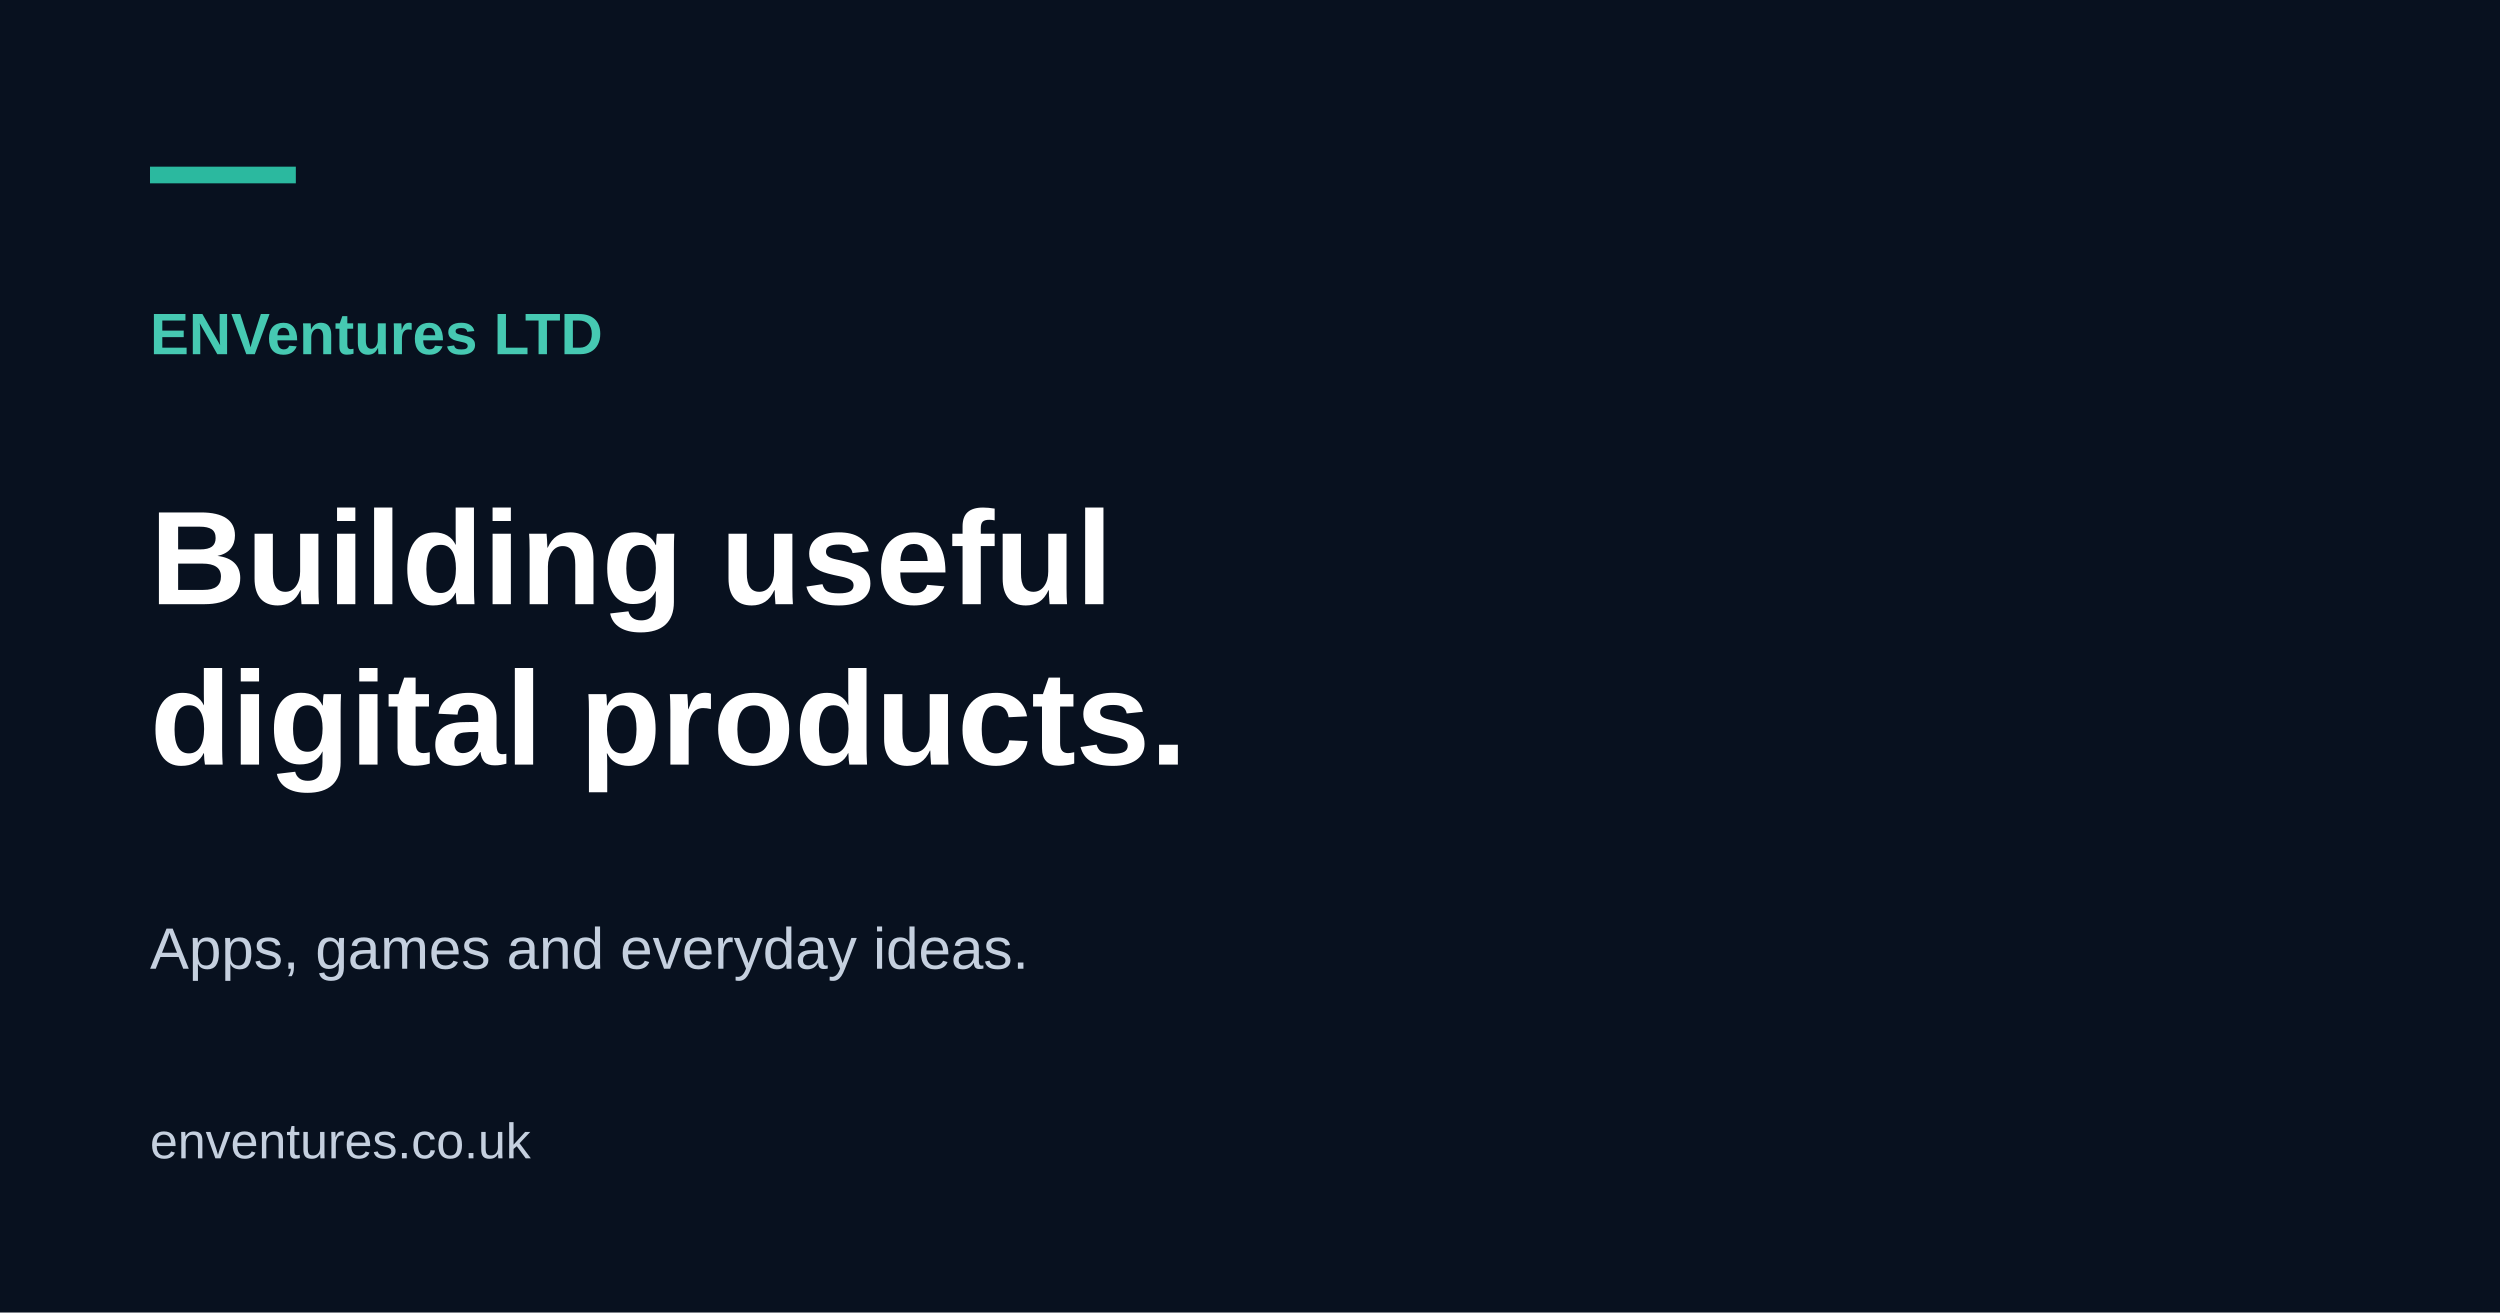
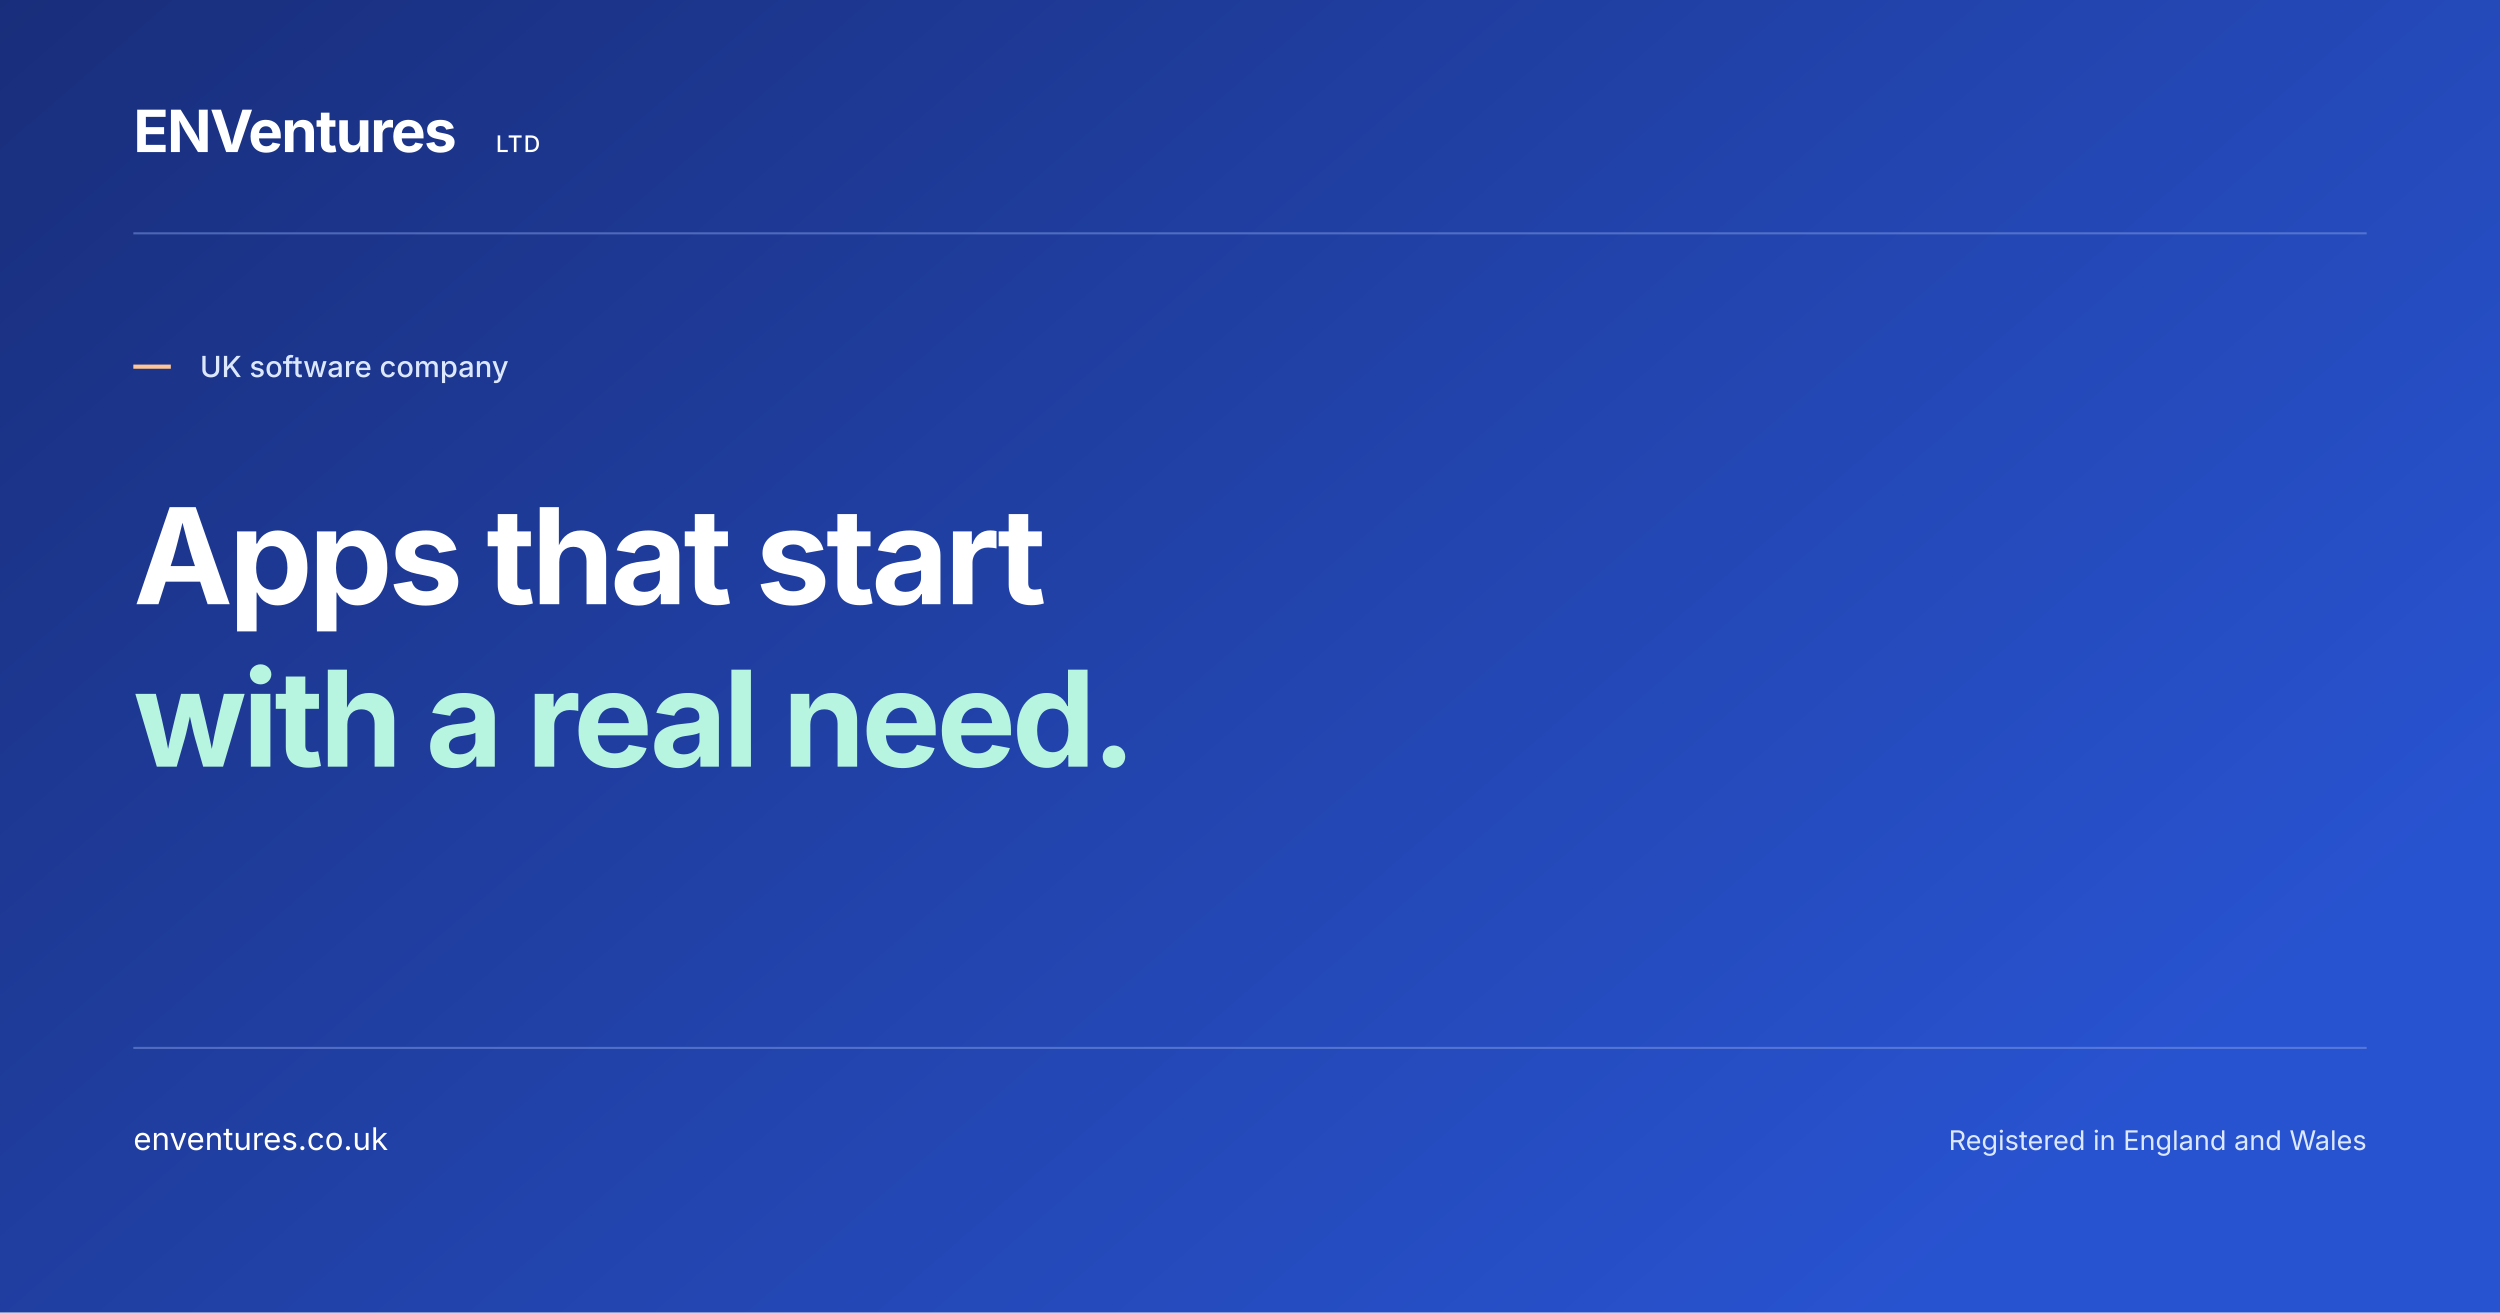
- <svg xmlns="http://www.w3.org/2000/svg" width="1200" height="630" viewBox="0 0 1200 630">
-   <rect width="1200" height="630" fill="#08111f" />
-   <rect x="72" y="80" width="70" height="8" fill="#2bb99f" />
-   <g font-family="Arial, sans-serif">
-     <text x="72" y="170" fill="#46c9b2" font-size="28" font-weight="700">ENVentures LTD</text>
-     <text x="72" y="290" fill="#ffffff" font-size="64" font-weight="700">Building useful</text>
-     <text x="72" y="367" fill="#ffffff" font-size="64" font-weight="700">digital products.</text>
-     <text x="72" y="465" fill="#c5d0df" font-size="28">Apps, games and everyday ideas.</text>
-     <text x="72" y="556" fill="#c5d0df" font-size="24">enventures.co.uk</text>
+ <svg xmlns="http://www.w3.org/2000/svg" width="1200" height="630" viewBox="0 0 1200 630" role="img" aria-labelledby="title">
+   <style>@font-face{font-family:Inter;src:url('/assets/fonts/InterVariable.woff2') format('woff2');font-weight:100 900;font-style:normal}text{font-family:Inter,Arial,sans-serif;font-optical-sizing:auto}</style>
+   <defs>
+     <linearGradient id="brand" x2="1" y2="0.6">
+       <stop stop-color="#192e7b" />
+       <stop offset="1" stop-color="#2853d0" />
+     </linearGradient>
+   </defs>
+   <rect width="1200" height="630" fill="url(#brand)" />
+   <g fill="#ffffff">
+     <text x="64" y="73" font-size="28" font-weight="650" letter-spacing="-0.8">ENVentures</text>
+     <text x="238" y="73" font-size="11" font-weight="500" letter-spacing="0.5">LTD</text>
+     <path d="M64 112H1136" fill="none" stroke="#819de6" stroke-opacity="0.5" />
+     <path d="M64 176H82" fill="none" stroke="#ffc595" stroke-width="2" />
+     <text x="96" y="181" font-size="14" font-weight="500" fill="#dce8ff">UK software company</text>
+     <text x="64" y="290" font-size="64" font-weight="650" letter-spacing="-2">Apps that start</text>
+     <text x="64" y="368" font-size="64" font-weight="650" letter-spacing="-2" fill="#b8f5e1">with a real need.</text>
+     <path d="M64 503H1136" fill="none" stroke="#819de6" stroke-opacity="0.5" />
+     <text x="64" y="552" font-size="15">enventures.co.uk</text>
+     <text x="1136" y="552" font-size="13" text-anchor="end" fill="#dce8ff">Registered in England and Wales</text>
  </g>
</svg>
